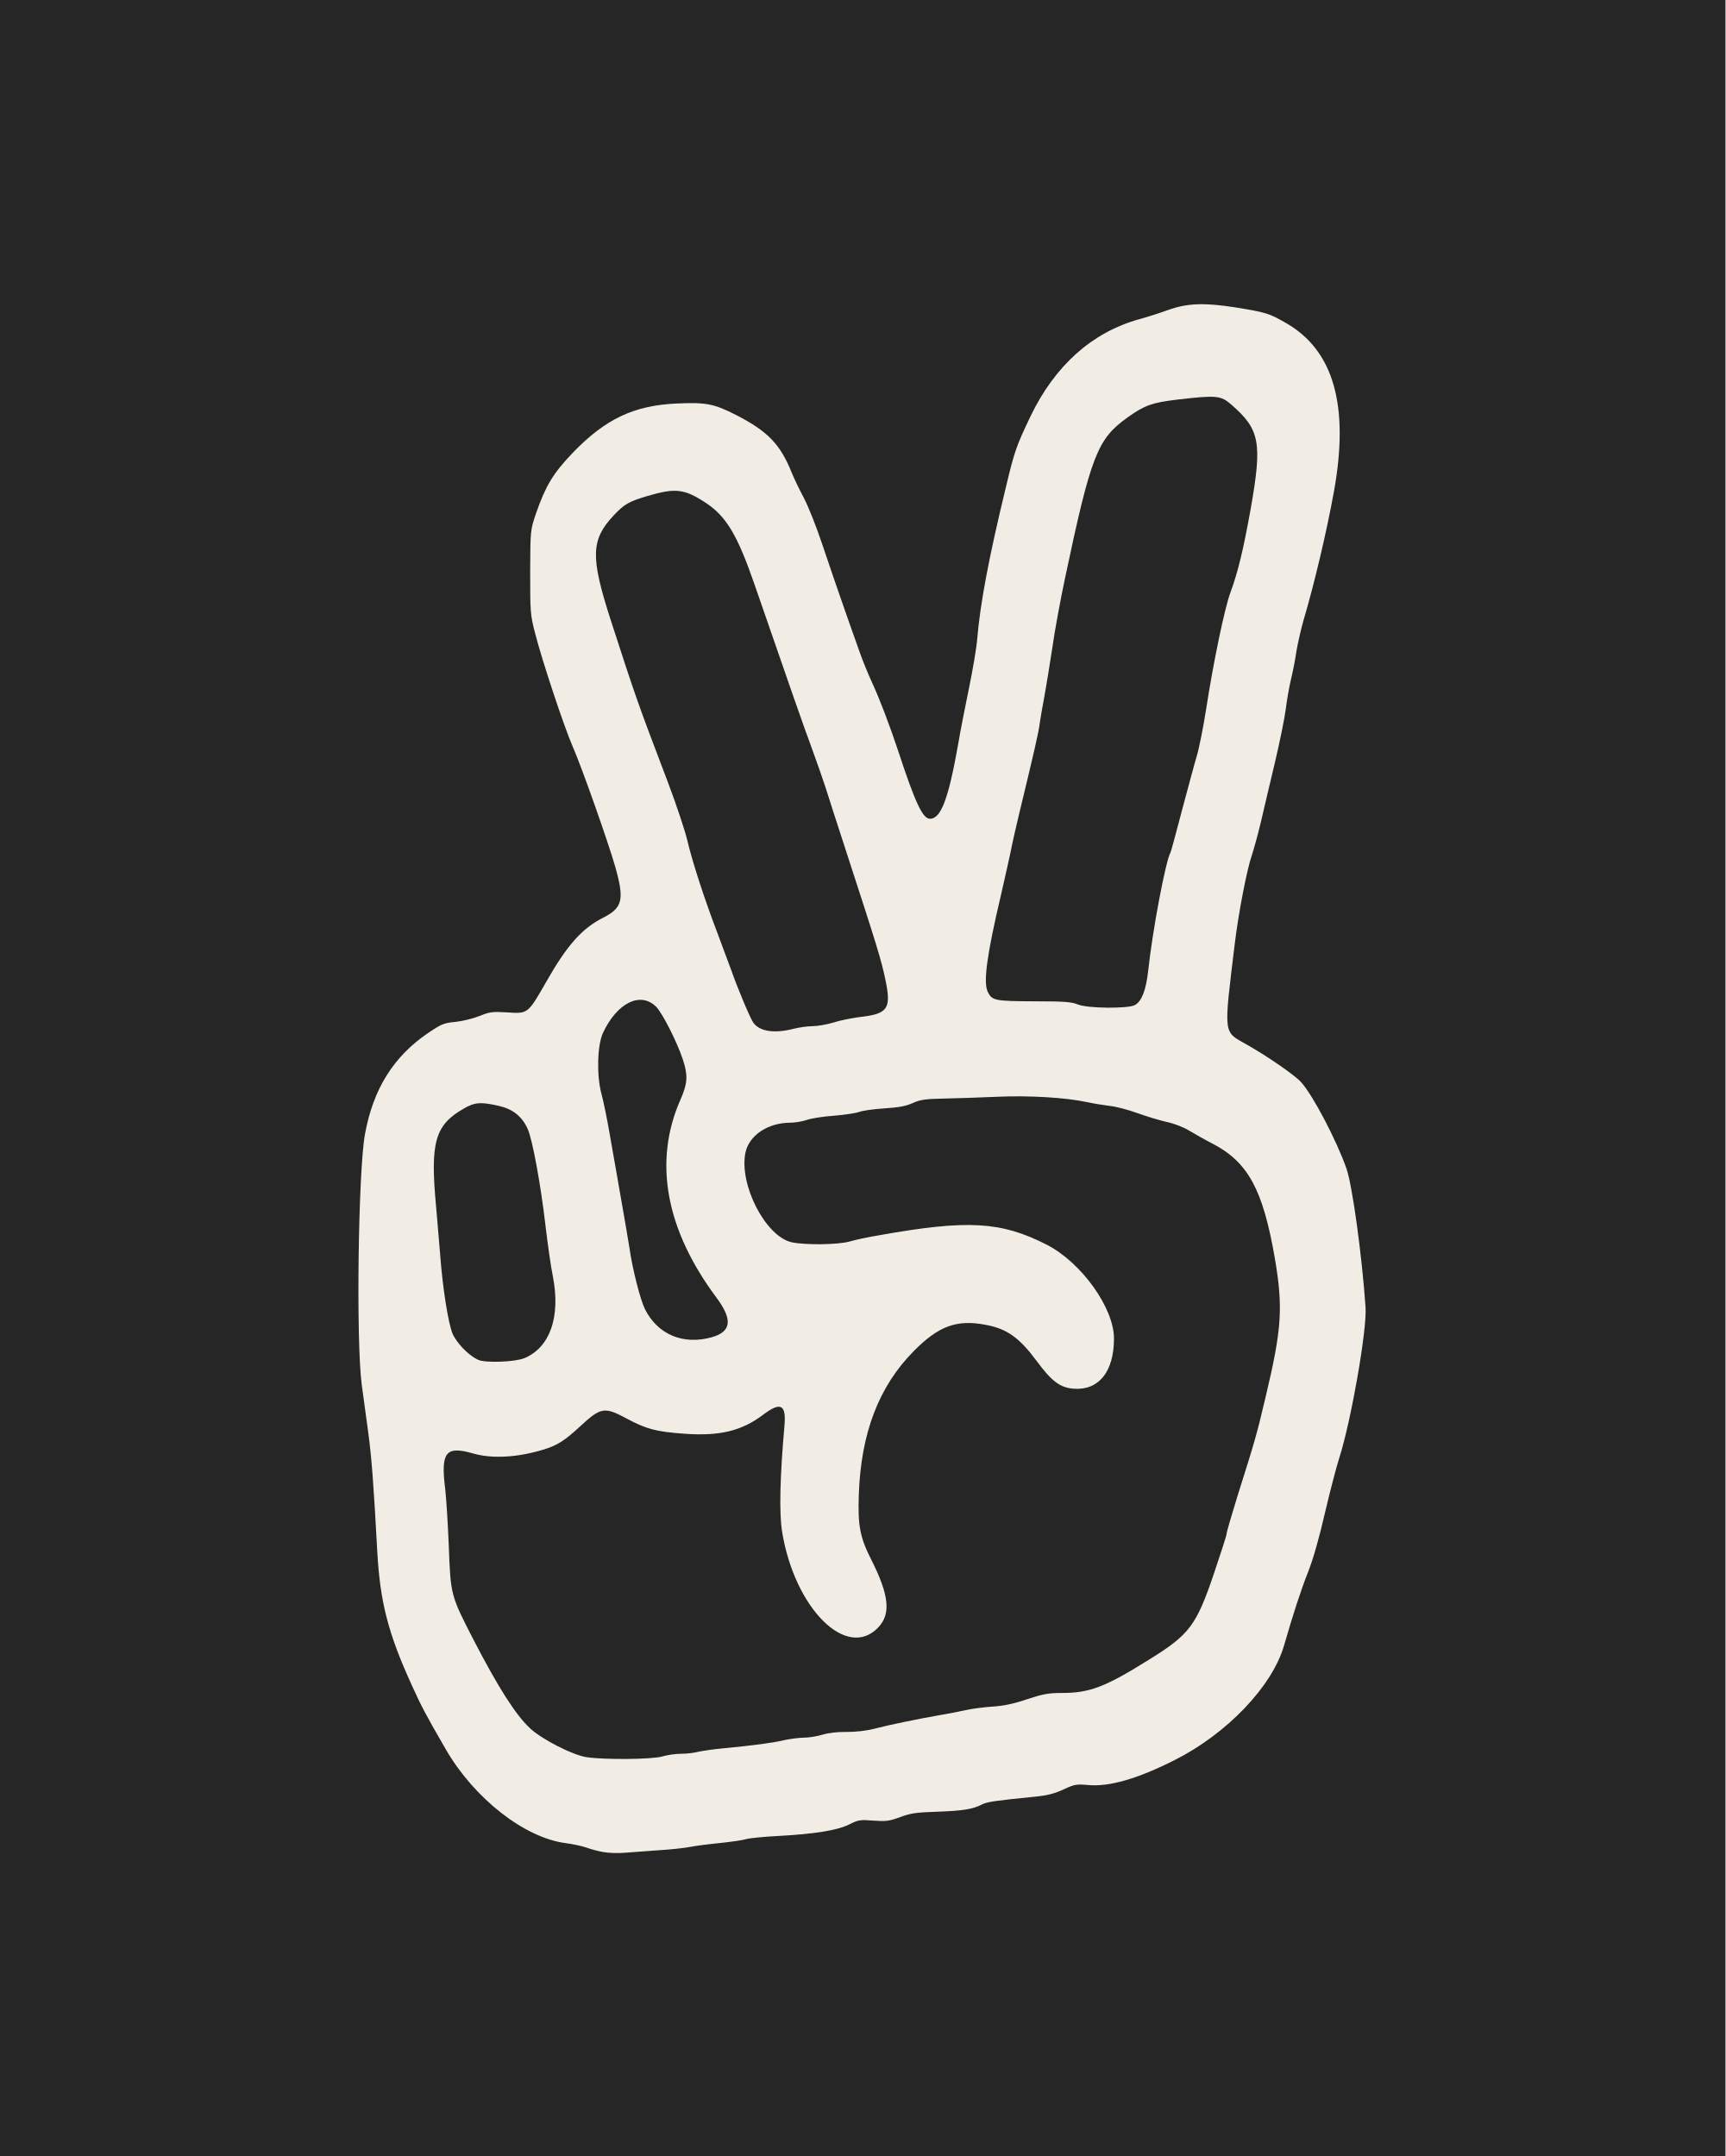
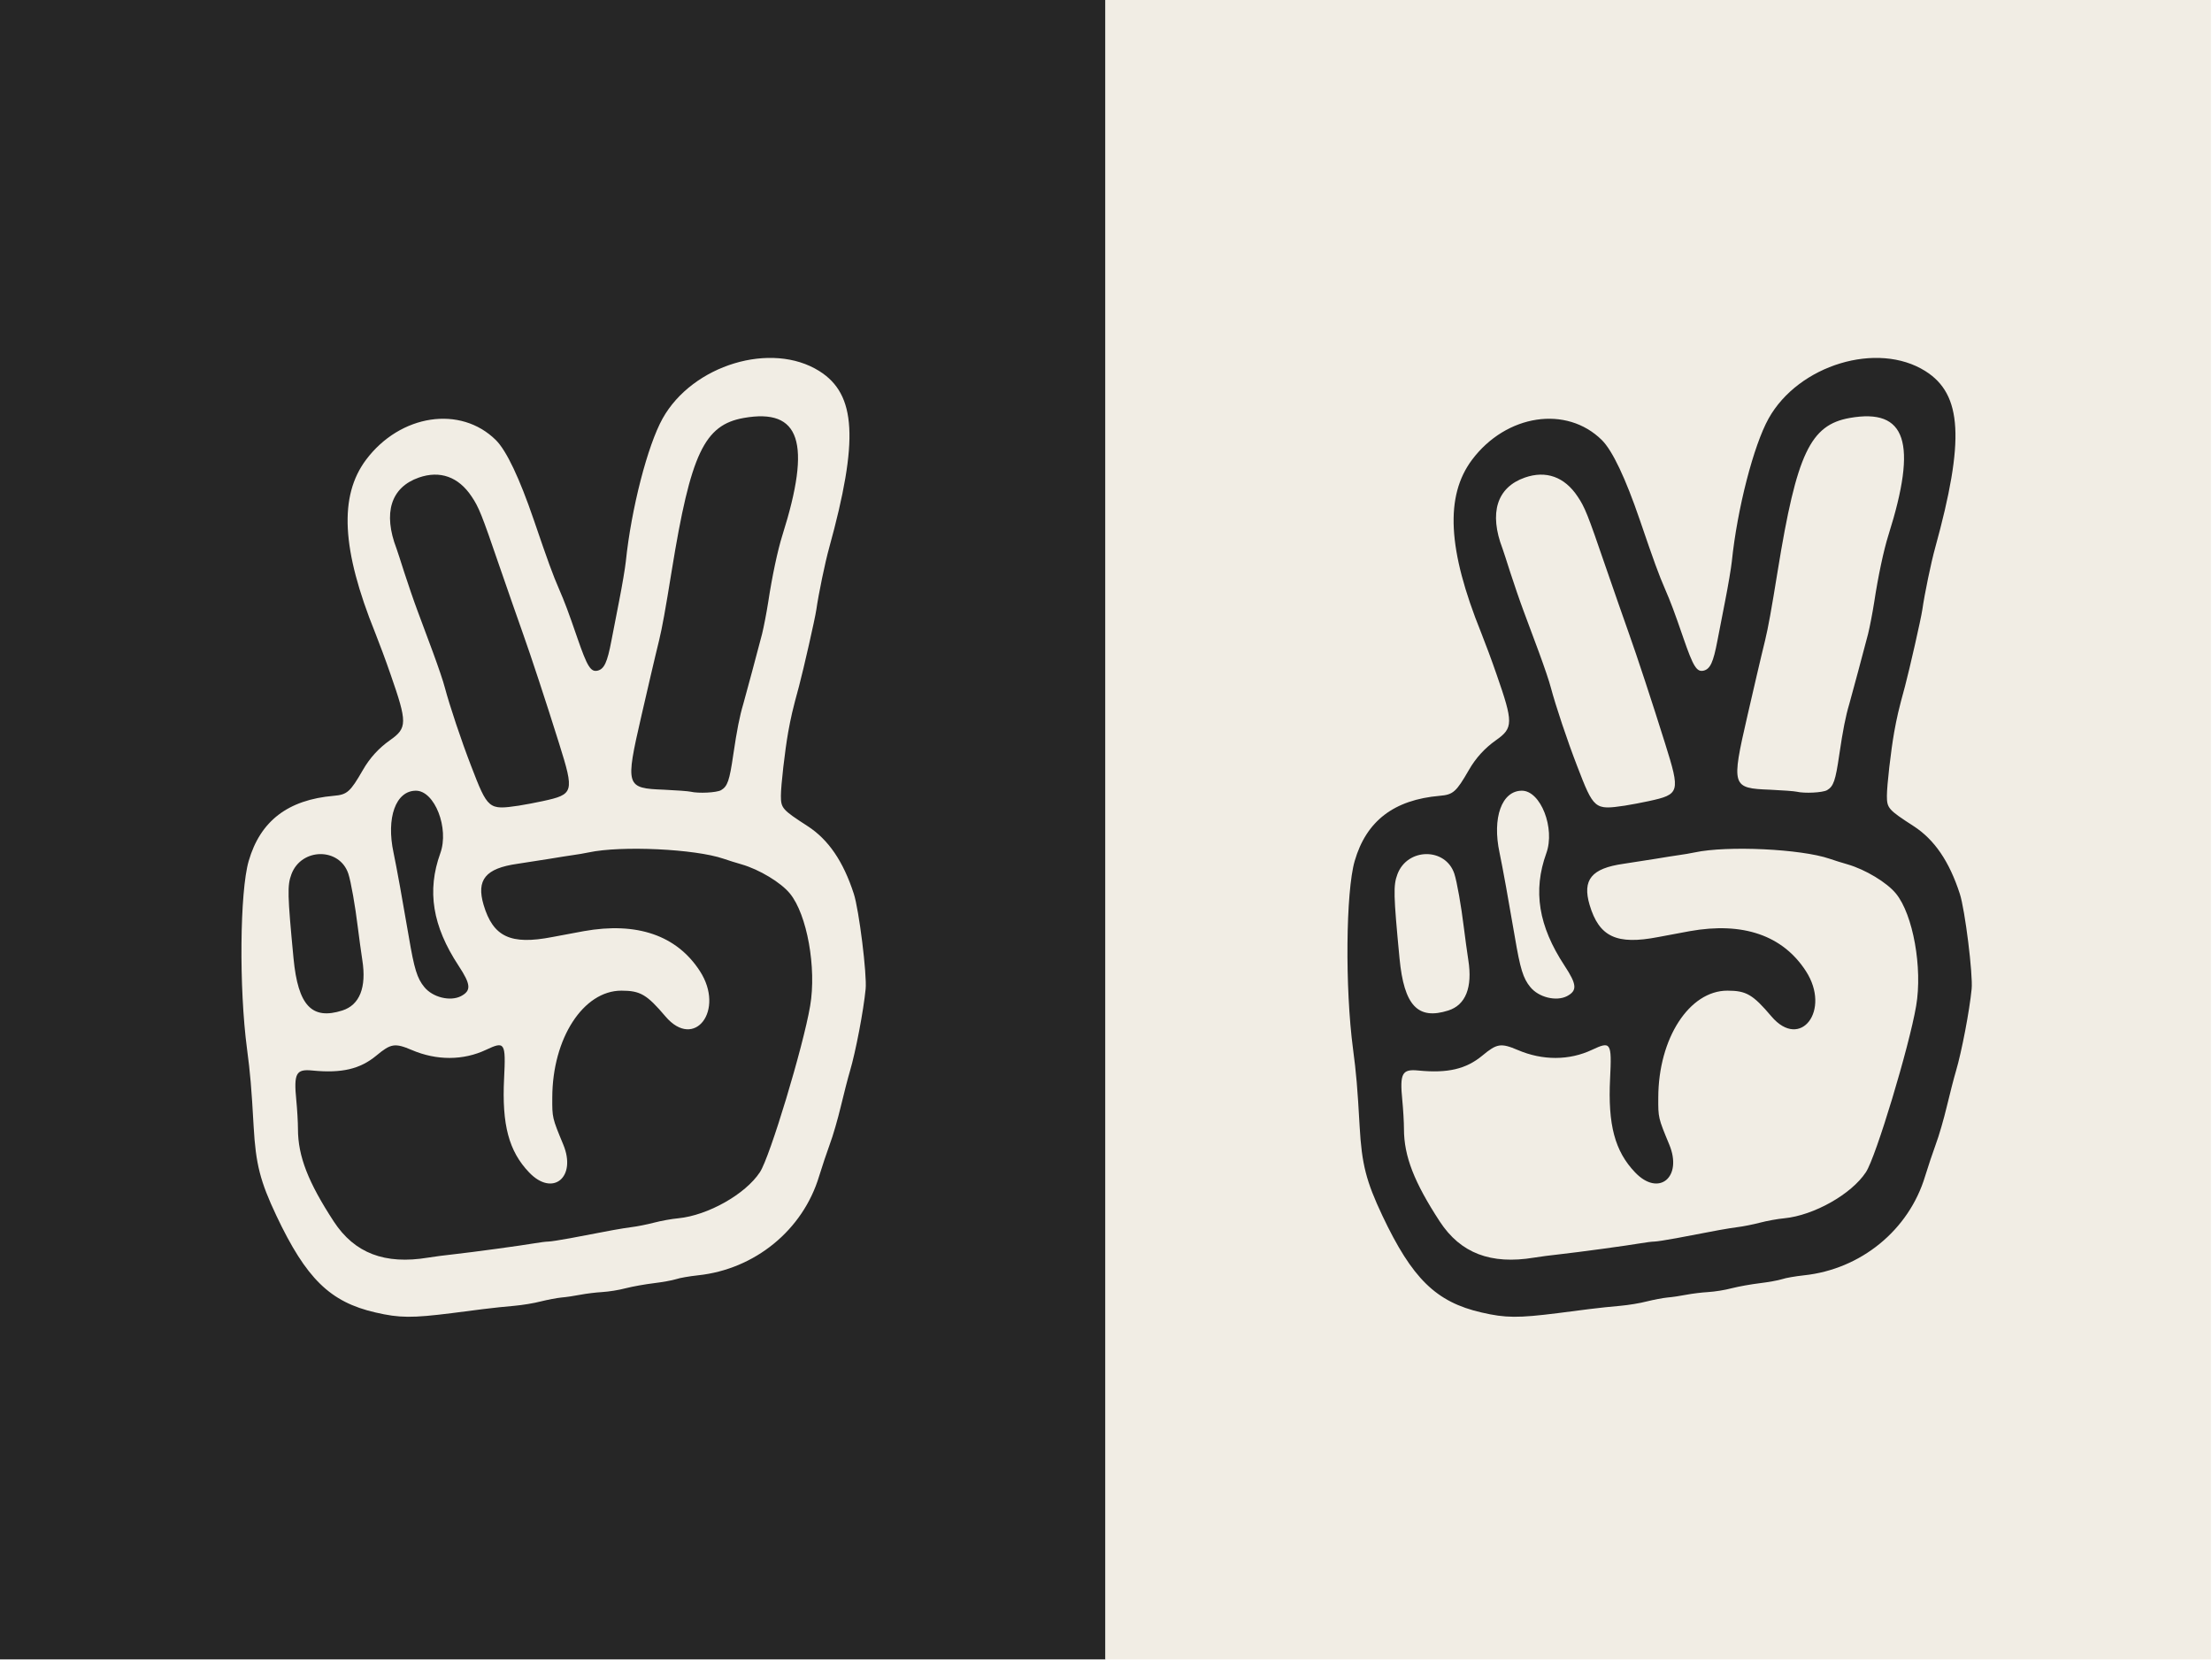
- <svg xmlns="http://www.w3.org/2000/svg" viewBox="-167 -137 965 1206">
-   <rect x="-167" y="-137" width="965" height="1206" fill="#262626" />
-   <path fill="#f1ede4" fill-rule="evenodd" d="M170.5,899.0C167.8,898.6 163.5,897.4 161.0,896.5C158.5,895.6 153.3,894.5 149.4,894.0C126.3,891.0 98.2,869.0 82.3,841.5C71.1,822.1 68.7,817.6 63.5,806.1C50.1,776.8 45.6,759.4 44.0,731.0C41.9,692.2 40.8,678.0 38.9,664.0C37.8,656.0 36.2,644.1 35.3,637.5C32.1,613.4 33.3,518.6 37.1,497.5C41.7,472.1 53.1,453.9 72.6,440.7C79.9,435.8 81.3,435.2 87.8,434.6C91.7,434.2 97.8,432.7 101.2,431.3C106.9,429.0 108.3,428.8 116.7,429.3C128.3,430.1 128.2,430.2 138.6,412.0C150.1,391.8 158.4,382.4 170.2,376.4C181.2,370.8 182.3,366.4 177.1,347.9C173.1,333.9 158.2,291.7 153.2,280.4C148.6,269.9 136.1,232.4 132.2,217.0C129.6,207.0 129.5,205.3 129.5,183.0C129.6,159.5 129.6,159.5 132.8,150.1C138.2,134.6 142.4,127.7 153.3,116.3C171.6,97.3 187.5,89.8 211.5,88.7C228.0,88.0 232.2,88.8 244.8,95.2C262.4,104.3 269.3,111.4 275.7,127.2C277.1,130.7 280.2,137.1 282.6,141.6C285.0,146.1 289.6,157.7 292.9,167.6C296.2,177.4 301.4,192.7 304.5,201.5C307.6,210.3 311.6,221.8 313.5,227.0C315.3,232.2 318.6,240.3 320.8,245.0C324.8,253.6 330.7,269.1 335.3,283.0C344.8,311.9 349.0,321.0 353.1,321.0C359.3,321.0 363.5,309.7 369.0,278.5C370.0,272.4 372.7,258.7 374.9,248.0C377.1,237.3 379.2,224.9 379.5,220.5C381.2,200.6 385.9,175.3 395.6,135.3C400.4,115.2 401.4,112.5 409.3,95.9C422.9,67.6 443.7,48.9 470.0,41.6C474.7,40.3 481.9,38.0 486.0,36.5C496.7,32.6 506.2,32.2 523.6,34.9C541.0,37.7 542.7,38.2 552.4,43.8C578.9,59.1 587.6,89.9 579.1,137.5C574.9,160.7 568.1,189.4 562.0,210.0C560.5,215.3 558.7,223.2 558.0,227.5C557.4,231.9 556.0,238.9 555.0,243.0C554.0,247.1 552.7,254.6 552.1,259.5C551.5,264.4 548.7,278.2 545.9,290.0C543.1,301.8 539.5,316.9 538.0,323.5C536.4,330.1 534.2,338.1 533.1,341.4C530.4,349.0 525.6,374.0 523.6,390.5C517.3,442.5 517.0,439.8 529.9,447.1C541.5,453.6 557.6,464.7 560.8,468.5C567.5,476.0 580.7,501.4 586.0,516.6C589.3,525.9 594.7,565.3 596.7,594.2C597.6,606.6 588.6,658.0 582.0,678.5C580.4,683.5 576.8,697.3 574.0,709.2C570.9,722.8 567.4,735.2 564.6,742.2C560.5,752.6 556.2,765.8 551.1,783.5C544.5,806.3 519.1,832.9 489.8,847.6C469.2,858.0 453.2,862.6 441.6,861.5C435.0,860.9 434.0,861.1 427.9,863.9C423.0,866.2 419.0,867.3 411.9,868.0C389.9,870.2 385.0,870.9 382.3,872.3C377.1,875.0 371.6,875.9 357.5,876.4C345.6,876.8 342.4,877.2 336.5,879.4C330.3,881.7 328.5,881.9 321.5,881.4C314.0,880.8 313.0,881.0 308.0,883.5C301.5,886.8 288.7,888.9 268.0,890.0C260.0,890.4 252.2,891.2 250.5,891.7C248.8,892.3 242.3,893.2 236.0,893.9C229.7,894.5 222.0,895.5 219.0,896.1C216.0,896.7 207.9,897.6 201.0,898.0C194.1,898.5 185.6,899.1 182.0,899.4C178.4,899.7 173.2,899.5 170.5,899.0ZM203.4,845.5C206.1,844.7 210.8,844.0 213.9,844.0C217.0,844.0 221.3,843.5 223.5,842.9C225.7,842.4 231.8,841.5 237.0,841.0C253.9,839.4 265.4,837.9 271.5,836.4C274.8,835.7 279.8,835.0 282.6,835.0C285.4,835.0 290.1,834.2 293.1,833.3C296.4,832.3 301.5,831.7 306.5,831.8C311.5,831.8 317.3,831.2 322.0,830.0C330.4,827.8 346.5,824.5 358.5,822.4C362.9,821.7 369.4,820.4 373.0,819.6C376.6,818.8 383.4,817.9 388.3,817.6C394.4,817.2 400.1,816.0 407.4,813.5C416.2,810.6 419.3,810.0 426.7,810.0C442.4,810.0 450.9,806.8 475.7,791.3C498.3,777.3 502.1,772.2 512.0,742.9C515.8,731.7 519.0,721.8 519.0,720.9C519.0,720.0 521.7,710.8 524.9,700.4C535.0,668.4 535.7,666.1 540.9,644.0C549.9,606.3 550.6,594.3 546.0,567.0C539.3,528.3 531.0,513.0 510.9,502.6C506.8,500.5 501.0,497.2 498.0,495.4C494.9,493.5 489.5,491.4 485.5,490.6C481.6,489.7 474.2,487.5 469.0,485.6C463.8,483.7 456.8,481.9 453.5,481.6C450.2,481.2 444.6,480.3 441.0,479.5C428.7,476.9 408.6,475.7 390.6,476.5C381.2,476.9 367.9,477.4 361.0,477.5C350.5,477.7 347.7,478.1 343.5,480.0C339.8,481.7 335.6,482.5 327.5,483.0C321.4,483.4 315.1,484.3 313.5,485.0C311.9,485.6 305.6,486.6 299.5,487.1C293.4,487.5 286.5,488.6 284.1,489.5C281.7,490.3 277.6,491.0 275.1,491.0C262.5,491.0 252.0,498.0 249.9,507.7C246.2,525.7 261.2,554.7 275.8,557.9C283.5,559.5 301.4,559.3 308.0,557.5C311.0,556.6 318.4,555.0 324.5,554.0C374.2,545.1 392.9,546.2 418.5,559.3C437.9,569.3 456.0,594.7 456.0,611.7C456.0,630.3 447.5,640.9 433.4,639.8C425.9,639.2 421.2,635.7 413.0,624.6C403.0,611.1 396.1,606.2 383.9,604.0C367.9,601.0 357.8,604.8 344.0,618.8C324.5,638.5 314.5,664.6 313.3,699.0C312.7,716.5 313.9,722.9 320.4,735.7C330.3,755.4 331.3,765.8 324.2,773.3C306.6,791.9 277.4,762.8 270.4,719.8C268.7,709.4 269.2,688.8 271.7,660.7C272.8,648.5 269.6,646.9 259.6,654.5C247.8,663.4 235.4,666.4 216.0,665.0C200.1,663.9 194.4,662.4 183.3,656.4C171.0,649.8 169.0,650.2 157.5,660.8C148.7,669.0 144.6,671.5 136.8,673.9C122.2,678.3 108.2,679.1 97.5,676.0C82.2,671.6 79.4,675.3 82.0,696.0C82.6,701.2 83.5,715.6 84.0,728.0C85.0,755.2 85.1,755.5 97.7,780.0C111.7,807.1 121.6,822.6 129.7,830.0C136.4,836.1 153.2,844.7 161.0,845.9C170.6,847.4 197.9,847.2 203.4,845.5ZM126.3,622.7C140.6,616.7 146.6,599.6 142.2,577.0C141.0,571.2 139.2,558.2 138.0,548.0C135.4,525.6 130.8,500.6 128.2,494.7C125.0,487.5 119.9,483.4 112.0,481.6C102.0,479.3 98.5,479.5 92.4,483.1C76.2,492.3 73.5,502.0 76.9,538.0C77.5,544.9 78.5,556.6 79.1,564.0C80.5,583.3 83.7,603.3 86.1,609.0C88.4,614.3 95.1,621.2 100.3,623.6C104.4,625.5 120.9,624.9 126.3,622.7ZM231.1,611.0C242.1,607.9 242.9,601.1 233.5,588.6C205.2,550.5 198.3,512.6 213.6,478.0C217.6,468.9 217.8,464.5 214.9,455.7C211.8,446.1 203.4,429.6 200.0,426.2C191.2,417.4 178.1,423.9 170.2,440.8C167.0,447.8 166.6,464.7 169.4,475.0C170.4,478.6 172.5,488.7 174.0,497.5C175.6,506.3 178.4,522.7 180.4,534.0C182.4,545.3 184.5,557.6 185.1,561.5C186.7,572.8 191.1,590.1 193.7,595.3C200.8,609.5 215.1,615.5 231.1,611.0ZM276.7,438.5C279.8,437.7 284.7,437.0 287.5,437.0C290.2,437.0 295.4,436.1 299.0,435.0C302.6,433.8 309.3,432.5 313.8,431.9C329.7,430.1 331.6,427.3 328.1,410.7C325.9,400.2 323.8,393.1 305.5,337.0C300.9,323.0 296.1,307.9 294.7,303.5C293.3,299.1 289.8,289.2 287.0,281.5C282.4,269.1 275.3,248.8 255.0,190.0C245.5,162.5 239.3,152.0 227.9,144.4C215.8,136.4 210.8,135.8 194.9,140.5C184.6,143.6 182.3,144.9 176.3,151.2C163.4,165.0 163.1,174.3 174.6,210.0C188.7,253.5 189.3,255.3 206.5,300.5C211.3,313.1 216.2,328.0 217.5,333.5C220.1,344.7 226.8,365.4 233.7,383.5C236.2,390.1 239.8,399.8 241.7,405.0C245.9,416.9 252.7,432.9 254.4,435.2C258.0,440.0 266.2,441.2 276.7,438.5ZM467.7,425.2C471.5,423.1 473.9,416.9 475.1,406.3C477.5,383.6 485.0,344.1 487.6,339.9C487.9,339.4 490.7,329.0 493.9,316.8C497.2,304.5 500.9,290.6 502.3,285.9C503.7,281.2 506.0,269.5 507.5,259.9C511.6,233.4 517.8,203.5 521.1,194.5C525.4,182.9 528.4,170.2 532.5,147.4C539.0,110.5 537.6,103.2 521.6,89.3C515.8,84.2 513.2,84.0 491.6,86.5C477.3,88.2 473.1,89.7 463.6,96.5C446.7,108.6 443.2,117.4 428.5,187.0C426.0,198.8 422.8,216.2 421.5,225.5C420.1,234.8 418.1,247.0 417.1,252.5C416.0,258.0 414.9,264.8 414.5,267.5C414.0,272.1 411.0,285.1 402.9,318.5C401.3,325.1 399.1,334.8 398.1,340.0C397.0,345.2 394.5,356.2 392.6,364.5C384.8,397.7 382.8,412.8 385.5,418.0C387.9,422.7 389.5,423.0 411.2,423.1C428.3,423.1 432.2,423.4 435.9,424.9C441.3,427.1 464.0,427.3 467.7,425.2Z" />
+ <svg xmlns="http://www.w3.org/2000/svg" viewBox="0 0 1997 1498">
+   <rect width="998" height="1498" fill="#262626" />
+   <rect x="998" width="998" height="1498" fill="#f1ede4" />
+   <path transform="translate(185.0 289.8)" fill="#f1ede4" fill-rule="evenodd" d="M153.9,895.0C113.0,885.6 91.4,864.5 64.5,807.6C49.9,776.7 45.9,761.1 44.0,727.3C42.0,691.5 40.9,679.0 38.0,657.0C30.7,602.1 31.5,515.1 39.5,487.5C50.0,451.3 74.9,432.2 116.4,428.6C128.4,427.6 131.2,425.1 142.5,405.5C148.7,394.6 156.9,385.6 167.1,378.4C182.8,367.4 182.8,362.5 167.5,318.7C163.5,307.0 157.2,290.2 153.7,281.4C123.4,206.4 120.9,158.0 145.5,125.2C176.4,84.1 230.8,75.9 262.7,107.5C272.3,117.1 284.0,141.8 296.9,179.5C309.8,217.3 314.2,229.3 319.6,241.7C324.9,253.9 328.1,262.5 336.2,286.0C345.2,312.1 348.3,317.1 354.6,315.6C360.5,314.1 363.3,308.1 367.0,288.5C368.2,282.4 371.3,266.2 374.0,252.5C376.7,238.8 379.4,222.8 380.0,217.0C384.9,169.4 399.7,112.2 413.2,88.0C440.2,39.6 511.5,18.0 554.7,45.2C588.1,66.2 590.4,107.5 563.5,205.0C559.9,217.9 554.0,246.4 552.0,260.5C550.8,268.8 540.6,313.6 536.4,329.5C530.4,351.5 529.1,357.4 526.6,371.0C523.6,388.0 520.0,419.2 520.0,428.6C520.0,439.8 521.3,441.2 544.0,455.9C562.8,468.0 576.3,487.7 585.8,517.0C590.5,531.3 597.8,590.0 596.5,603.0C594.6,622.6 587.5,659.7 582.4,676.9C580.5,683.3 576.8,697.7 574.1,709.0C571.4,720.3 567.0,735.6 564.2,743.0C561.5,750.4 557.1,763.5 554.5,772.0C539.9,820.6 496.5,856.1 445.0,861.5C437.6,862.3 428.7,863.8 425.2,865.0C421.7,866.1 412.7,867.7 405.2,868.6C397.7,869.5 386.4,871.5 380.1,873.1C373.2,874.9 364.8,876.2 358.6,876.6C353.1,876.9 344.2,878.0 339.0,879.0C333.8,880.0 326.1,881.2 322.0,881.5C317.9,881.9 309.5,883.5 303.4,885.0C296.9,886.7 287.0,888.3 279.4,889.0C272.3,889.6 259.5,890.9 251.0,892.0C242.5,893.1 229.9,894.7 223.0,895.6C187.1,900.1 175.8,900.1 153.9,895.0ZM201.5,845.5C206.4,844.7 216.8,843.3 224.5,842.5C241.8,840.6 286.5,834.5 298.0,832.5C302.7,831.7 308.1,831.0 310.2,831.0C312.2,831.0 320.9,829.6 329.7,828.0C368.5,820.5 376.1,819.2 385.0,818.0C390.2,817.4 399.5,815.5 405.6,813.9C411.8,812.3 421.5,810.5 427.3,810.0C454.0,807.4 488.0,788.3 501.1,768.3C510.1,754.6 540.1,655.3 546.4,618.3C552.3,584.0 543.6,535.7 528.2,516.9C520.1,506.9 500.5,495.1 484.5,490.5C479.6,489.1 472.2,486.8 468.2,485.4C442.5,476.6 376.0,473.4 346.5,479.7C342.6,480.5 336.4,481.6 332.5,482.1C328.6,482.6 319.0,484.2 311.0,485.5C303.0,486.8 290.0,488.8 282.1,490.0C253.3,494.1 244.9,504.4 251.6,527.1C260.2,556.0 276.0,563.4 313.6,556.1C322.3,554.4 335.1,552.1 342.0,550.8C390.1,542.2 426.0,554.6 446.9,586.9C469.7,622.2 442.0,658.6 415.8,627.8C399.0,608.0 393.1,604.5 376.0,604.5C341.6,604.5 313.7,647.6 313.6,701.0C313.5,719.2 313.5,719.3 323.5,743.4C335.8,773.0 314.0,790.9 292.7,768.6C274.4,749.5 268.0,725.6 270.1,683.7C271.7,651.2 270.8,649.9 253.8,657.9C233.3,667.6 209.2,667.7 186.8,658.1C171.5,651.6 167.9,652.2 154.8,663.1C140.1,675.3 123.5,679.2 97.0,676.6C82.3,675.1 80.1,679.1 82.5,703.4C83.3,711.6 84.0,723.3 84.0,729.4C84.0,753.9 93.2,777.5 116.4,813.0C135.1,841.5 162.4,852.0 201.5,845.5ZM124.1,622.4C139.7,617.4 146.0,601.6 142.1,576.9C141.0,569.5 139.1,556.1 138.0,547.0C135.7,528.0 131.8,506.0 129.5,499.0C121.6,475.1 87.1,475.4 78.1,499.4C74.3,509.6 74.5,517.7 80.0,575.4C84.1,618.0 96.5,631.2 124.1,622.4ZM231.1,609.5C240.6,604.5 240.2,599.0 229.0,582.0C205.4,546.1 200.3,514.4 212.5,480.5C220.7,457.9 207.4,424.0 190.5,424.0C172.3,424.0 163.5,448.4 170.3,480.0C173.0,492.8 178.5,523.2 184.1,556.0C189.0,585.0 191.6,593.4 198.1,601.3C205.7,610.6 221.4,614.4 231.1,609.5ZM283.3,437.5C288.9,436.6 298.7,434.8 305.0,433.4C333.1,427.3 333.6,425.5 319.8,381.5C308.3,344.7 294.0,301.3 286.9,281.5C283.0,270.5 273.5,243.4 265.9,221.3C249.7,174.0 247.3,168.1 240.7,158.3C228.9,140.6 212.2,134.7 193.2,141.3C167.9,150.1 160.6,173.2 173.0,205.5C173.6,207.2 176.8,216.8 180.0,227.0C183.3,237.2 188.6,252.7 191.9,261.5C195.2,270.3 201.5,287.3 206.0,299.4C210.4,311.4 215.3,325.6 216.6,330.9C221.0,347.4 231.4,378.6 240.3,401.6C255.4,440.9 256.1,441.5 283.3,437.5ZM466.0,423.5C471.8,420.1 473.6,415.0 477.0,391.5C480.3,369.2 482.7,356.9 486.1,345.5C488.4,337.3 498.9,298.4 503.0,282.5C504.5,276.4 507.0,263.6 508.5,254.0C512.1,230.3 517.1,206.8 521.4,193.2C547.8,109.7 537.5,78.5 486.5,87.5C450.8,93.8 438.6,119.8 421.5,225.0C415.5,262.0 412.9,276.3 410.1,288.0C408.5,294.3 405.2,308.5 402.6,319.5C400.1,330.5 396.2,347.3 394.0,356.7C379.4,420.2 379.9,421.8 414.5,423.1C425.5,423.6 436.3,424.4 438.5,424.9C445.6,426.6 462.0,425.8 466.0,423.5Z" />
+   <path transform="translate(1183.5 289.8)" fill="#262626" fill-rule="evenodd" d="M153.9,895.0C113.0,885.6 91.4,864.5 64.5,807.6C49.9,776.7 45.9,761.1 44.0,727.3C42.0,691.5 40.9,679.0 38.0,657.0C30.7,602.1 31.5,515.1 39.5,487.5C50.0,451.3 74.9,432.2 116.4,428.6C128.4,427.6 131.2,425.1 142.5,405.5C148.7,394.6 156.9,385.6 167.1,378.4C182.8,367.4 182.8,362.5 167.5,318.7C163.5,307.0 157.2,290.2 153.7,281.4C123.4,206.4 120.9,158.0 145.5,125.2C176.4,84.1 230.8,75.9 262.7,107.5C272.3,117.1 284.0,141.8 296.9,179.5C309.8,217.3 314.2,229.3 319.6,241.7C324.9,253.9 328.1,262.5 336.2,286.0C345.2,312.1 348.3,317.1 354.6,315.6C360.5,314.1 363.3,308.1 367.0,288.5C368.2,282.4 371.3,266.2 374.0,252.5C376.7,238.8 379.4,222.8 380.0,217.0C384.9,169.4 399.7,112.2 413.2,88.0C440.2,39.6 511.5,18.0 554.7,45.2C588.1,66.2 590.4,107.5 563.5,205.0C559.9,217.9 554.0,246.4 552.0,260.5C550.8,268.8 540.6,313.6 536.4,329.5C530.4,351.5 529.1,357.4 526.6,371.0C523.6,388.0 520.0,419.2 520.0,428.6C520.0,439.8 521.3,441.2 544.0,455.9C562.8,468.0 576.3,487.7 585.8,517.0C590.5,531.3 597.8,590.0 596.5,603.0C594.6,622.6 587.5,659.7 582.4,676.9C580.5,683.3 576.8,697.7 574.1,709.0C571.4,720.3 567.0,735.6 564.2,743.0C561.5,750.4 557.1,763.5 554.5,772.0C539.9,820.6 496.5,856.1 445.0,861.5C437.6,862.3 428.7,863.8 425.2,865.0C421.7,866.1 412.7,867.7 405.2,868.6C397.7,869.5 386.4,871.5 380.1,873.1C373.2,874.9 364.8,876.2 358.6,876.6C353.1,876.9 344.2,878.0 339.0,879.0C333.8,880.0 326.1,881.2 322.0,881.5C317.9,881.9 309.5,883.5 303.4,885.0C296.9,886.7 287.0,888.3 279.4,889.0C272.3,889.6 259.5,890.9 251.0,892.0C242.5,893.1 229.9,894.7 223.0,895.6C187.1,900.1 175.8,900.1 153.9,895.0ZM201.5,845.5C206.4,844.7 216.8,843.3 224.5,842.5C241.8,840.6 286.5,834.5 298.0,832.5C302.7,831.7 308.1,831.0 310.2,831.0C312.2,831.0 320.9,829.6 329.7,828.0C368.5,820.5 376.1,819.2 385.0,818.0C390.2,817.4 399.5,815.5 405.6,813.9C411.8,812.3 421.5,810.5 427.3,810.0C454.0,807.4 488.0,788.3 501.1,768.3C510.1,754.6 540.1,655.3 546.4,618.3C552.3,584.0 543.6,535.7 528.2,516.9C520.1,506.9 500.5,495.1 484.5,490.5C479.6,489.1 472.2,486.8 468.2,485.4C442.5,476.6 376.0,473.4 346.5,479.7C342.6,480.5 336.4,481.6 332.5,482.1C328.6,482.6 319.0,484.2 311.0,485.5C303.0,486.8 290.0,488.8 282.1,490.0C253.3,494.1 244.9,504.4 251.6,527.1C260.2,556.0 276.0,563.4 313.6,556.1C322.3,554.4 335.1,552.1 342.0,550.8C390.1,542.2 426.0,554.6 446.9,586.9C469.7,622.2 442.0,658.6 415.8,627.8C399.0,608.0 393.1,604.5 376.0,604.5C341.6,604.5 313.7,647.6 313.6,701.0C313.5,719.2 313.5,719.3 323.5,743.4C335.8,773.0 314.0,790.9 292.7,768.6C274.4,749.5 268.0,725.6 270.1,683.7C271.7,651.2 270.8,649.9 253.8,657.9C233.3,667.6 209.2,667.7 186.8,658.1C171.5,651.6 167.9,652.2 154.8,663.1C140.1,675.3 123.5,679.2 97.0,676.6C82.3,675.1 80.1,679.1 82.5,703.4C83.3,711.6 84.0,723.3 84.0,729.4C84.0,753.9 93.2,777.5 116.4,813.0C135.1,841.5 162.4,852.0 201.5,845.5ZM124.1,622.4C139.7,617.4 146.0,601.6 142.1,576.9C141.0,569.5 139.1,556.1 138.0,547.0C135.7,528.0 131.8,506.0 129.5,499.0C121.6,475.1 87.1,475.4 78.1,499.4C74.3,509.6 74.5,517.7 80.0,575.4C84.1,618.0 96.5,631.2 124.1,622.4ZM231.1,609.5C240.6,604.5 240.2,599.0 229.0,582.0C205.4,546.1 200.3,514.4 212.5,480.5C220.7,457.9 207.4,424.0 190.5,424.0C172.3,424.0 163.5,448.4 170.3,480.0C173.0,492.8 178.5,523.2 184.1,556.0C189.0,585.0 191.6,593.4 198.1,601.3C205.7,610.6 221.4,614.4 231.1,609.5ZM283.3,437.5C288.9,436.6 298.7,434.8 305.0,433.4C333.1,427.3 333.6,425.5 319.8,381.5C308.3,344.7 294.0,301.3 286.9,281.5C283.0,270.5 273.5,243.4 265.9,221.3C249.7,174.0 247.3,168.1 240.7,158.3C228.9,140.6 212.2,134.7 193.2,141.3C167.9,150.1 160.6,173.2 173.0,205.5C173.6,207.2 176.8,216.8 180.0,227.0C183.3,237.2 188.6,252.7 191.9,261.5C195.2,270.3 201.5,287.3 206.0,299.4C210.4,311.4 215.3,325.6 216.6,330.9C221.0,347.4 231.4,378.6 240.3,401.6C255.4,440.9 256.1,441.5 283.3,437.5ZM466.0,423.5C471.8,420.1 473.6,415.0 477.0,391.5C480.3,369.2 482.7,356.9 486.1,345.5C488.4,337.3 498.9,298.4 503.0,282.5C504.5,276.4 507.0,263.6 508.5,254.0C512.1,230.3 517.1,206.8 521.4,193.2C547.8,109.7 537.5,78.5 486.5,87.5C450.8,93.8 438.6,119.8 421.5,225.0C415.5,262.0 412.9,276.3 410.1,288.0C408.5,294.3 405.2,308.5 402.6,319.5C400.1,330.5 396.2,347.3 394.0,356.7C379.4,420.2 379.9,421.8 414.5,423.1C425.5,423.6 436.3,424.4 438.5,424.9C445.6,426.6 462.0,425.8 466.0,423.5Z" />
</svg>
